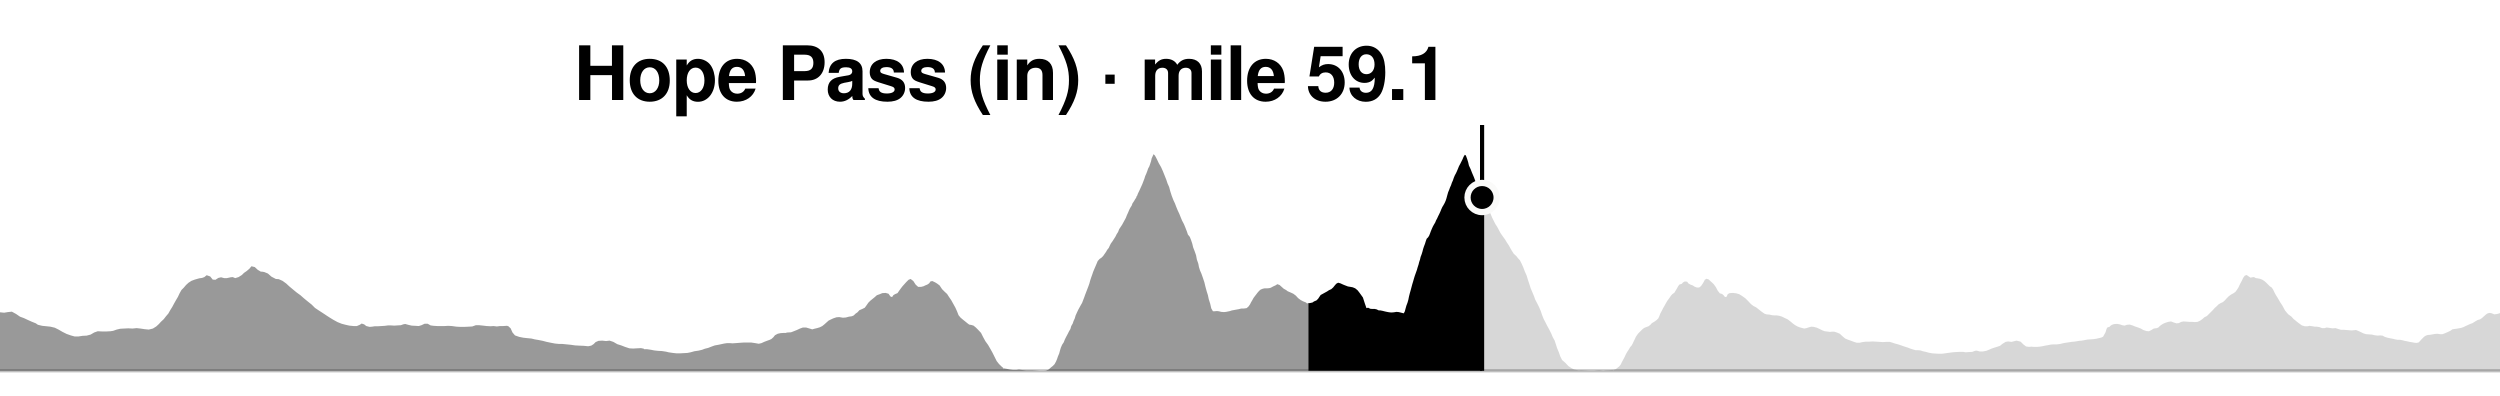
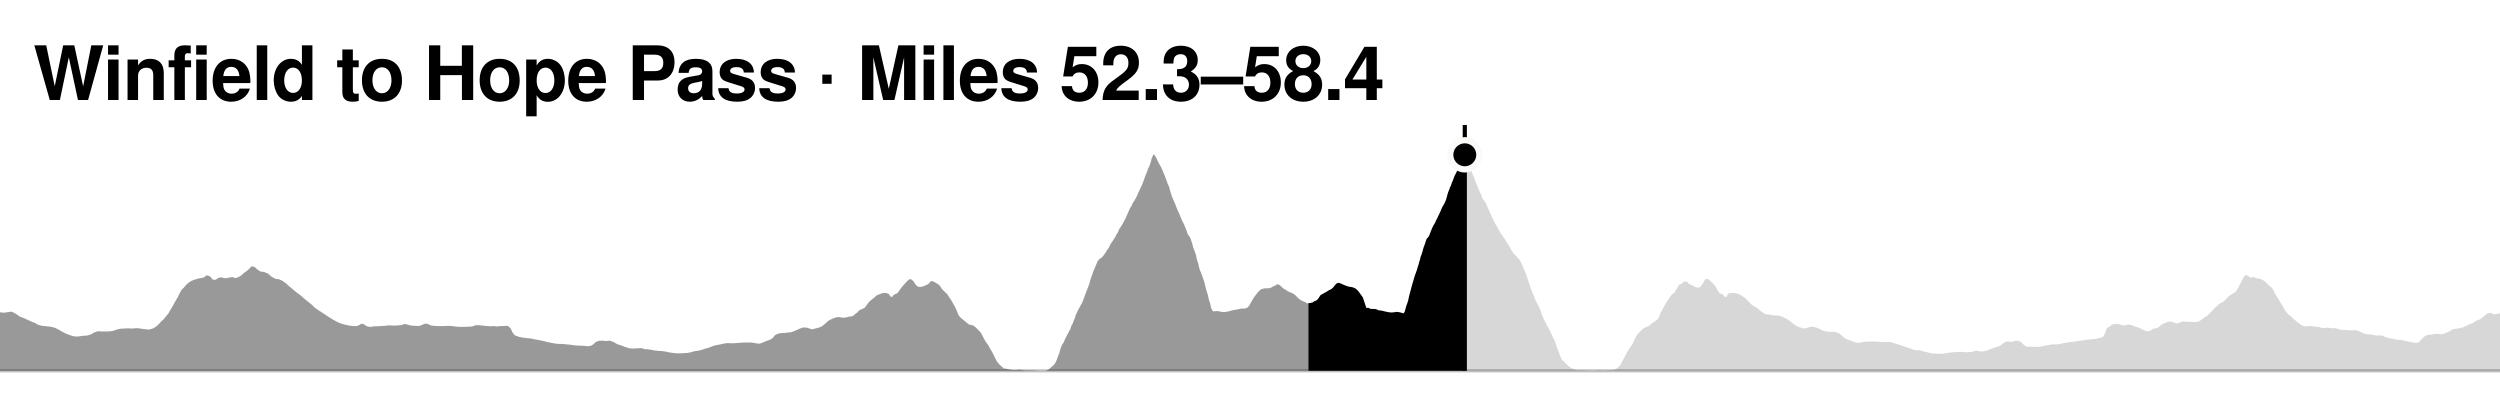
- <svg xmlns="http://www.w3.org/2000/svg" viewBox="0 0 1200 190" role="img" aria-label="Race progress at Hope Pass (in), mile 59.1 of 99.9">
-   <path d="M 711.4 178.0 L 711.4 94.8 L 711.4 94.8 L 711.5 95.2 L 712.2 96.1 L 713.1 97.3 L 713.7 98.7 L 714.2 99.9 L 714.8 101.2 L 715.5 102.7 L 716.2 104.4 L 717.1 106.2 L 717.8 107.6 L 718.6 108.8 L 719.3 110.1 L 720.2 111.8 L 721.3 113.4 L 722.4 114.9 L 723.3 116.4 L 724.3 117.9 L 725.0 119.2 L 725.7 120.4 L 726.6 121.8 L 727.9 123.0 L 728.6 123.9 L 729.6 125.0 L 730.4 126.6 L 731.2 128.4 L 731.9 130.3 L 732.8 132.3 L 733.4 134.3 L 734.1 136.4 L 734.7 138.3 L 735.5 140.2 L 736.3 142.1 L 736.9 143.8 L 737.8 145.5 L 738.8 147.5 L 739.6 149.4 L 740.2 151.2 L 741.0 153.2 L 741.8 154.7 L 742.5 156.1 L 743.6 158.1 L 744.6 160.1 L 745.3 161.8 L 746.2 163.4 L 746.8 165.2 L 747.4 167.1 L 748.2 169.0 L 748.9 171.0 L 749.8 172.8 L 751.4 174.2 L 752.8 175.7 L 754.3 176.7 L 755.5 177.3 L 756.8 177.6 L 757.7 177.8 L 759.1 177.7 L 760.4 177.8 L 761.8 177.9 L 763.4 178.0 L 765.1 178.0 L 766.4 177.8 L 767.8 177.7 L 769.6 178.0 L 770.6 177.8 L 772.4 177.7 L 774.0 177.5 L 774.3 177.7 L 774.4 178.0 L 774.4 177.9 L 774.5 177.9 L 774.5 177.8 L 774.5 177.7 L 774.5 177.6 L 774.5 177.5 L 774.5 177.4 L 774.5 177.4 L 774.7 177.4 L 774.9 177.4 L 775.0 177.4 L 775.7 177.1 L 776.3 176.6 L 777.2 175.9 L 778.0 174.9 L 778.5 173.8 L 779.1 172.7 L 779.8 171.4 L 780.4 170.1 L 781.0 169.0 L 781.8 167.8 L 782.5 166.6 L 783.2 165.8 L 783.7 164.9 L 784.2 163.8 L 784.7 162.8 L 785.2 161.7 L 785.8 160.8 L 786.4 160.0 L 787.4 159.0 L 788.3 158.1 L 789.2 157.4 L 790.2 157.0 L 791.3 156.6 L 792.2 155.9 L 792.9 155.1 L 793.6 154.7 L 794.4 154.2 L 795.2 153.6 L 796.0 152.8 L 796.5 151.7 L 797.0 150.4 L 797.7 149.1 L 798.3 147.9 L 799.0 146.7 L 799.6 145.6 L 800.3 144.4 L 801.2 143.2 L 802.0 142.0 L 802.7 141.2 L 803.7 140.5 L 804.3 139.5 L 804.9 138.5 L 805.5 137.4 L 806.1 136.6 L 807.3 136.2 L 807.8 135.6 L 808.7 135.1 L 809.8 135.2 L 810.5 136.1 L 811.4 136.6 L 812.5 137.0 L 813.4 137.6 L 814.5 138.0 L 815.6 138.0 L 816.5 137.3 L 817.2 136.3 L 817.8 135.3 L 818.3 134.3 L 819.1 133.8 L 820.1 134.1 L 821.3 135.2 L 822.5 136.3 L 823.6 137.8 L 824.5 139.5 L 825.5 140.8 L 826.6 141.1 L 827.4 141.8 L 828.0 142.6 L 828.8 142.4 L 829.3 141.2 L 830.2 140.7 L 831.8 140.6 L 833.4 140.8 L 834.8 141.2 L 836.1 142.0 L 837.8 143.2 L 839.1 144.5 L 840.5 146.0 L 841.7 146.9 L 842.9 147.5 L 844.3 148.6 L 845.7 149.7 L 847.0 150.6 L 848.0 150.9 L 849.3 151.0 L 850.6 151.3 L 851.9 151.4 L 852.9 151.4 L 854.1 151.6 L 855.4 152.0 L 856.6 152.6 L 858.1 153.3 L 859.4 154.3 L 860.6 155.3 L 861.7 156.1 L 862.8 156.7 L 863.8 157.1 L 864.9 157.4 L 866.0 157.7 L 867.1 157.5 L 868.3 157.1 L 869.4 156.8 L 870.6 156.9 L 872.1 157.3 L 873.6 158.0 L 874.8 158.6 L 875.9 159.0 L 877.6 159.2 L 878.1 159.3 L 878.1 159.3 L 878.5 159.3 L 879.4 159.2 L 880.4 159.2 L 881.7 159.6 L 883.1 160.2 L 884.5 161.5 L 885.7 162.5 L 886.9 163.0 L 888.3 163.5 L 889.9 164.1 L 891.2 164.5 L 892.7 164.5 L 894.0 164.2 L 895.5 164.0 L 897.1 164.0 L 898.9 163.9 L 900.6 164.0 L 902.2 164.1 L 903.7 164.2 L 905.5 164.1 L 905.7 164.1 L 907.1 164.1 L 908.4 164.5 L 909.6 164.9 L 911.1 165.3 L 912.6 165.8 L 914.0 166.3 L 915.6 166.8 L 916.9 167.3 L 918.1 167.7 L 919.5 168.1 L 920.7 168.1 L 921.8 168.2 L 923.0 168.6 L 924.4 168.9 L 925.8 169.3 L 927.5 169.6 L 928.9 169.7 L 930.5 169.8 L 931.9 169.8 L 932.9 169.7 L 934.3 169.5 L 935.8 169.3 L 937.3 169.1 L 938.6 169.0 L 940.6 168.9 L 942.3 168.9 L 943.5 169.1 L 944.9 169.0 L 946.7 168.9 L 947.2 168.7 L 948.0 168.4 L 948.7 168.3 L 949.2 168.4 L 950.2 168.7 L 951.8 168.7 L 953.4 168.4 L 954.9 167.8 L 956.0 167.3 L 957.2 166.9 L 958.5 166.5 L 960.0 166.0 L 961.1 165.1 L 962.7 164.1 L 963.9 163.9 L 965.5 164.1 L 966.7 163.8 L 967.9 163.5 L 969.9 164.0 L 971.2 165.3 L 972.5 166.3 L 973.9 166.5 L 975.1 166.4 L 976.2 166.5 L 977.8 166.5 L 979.0 166.4 L 980.3 166.2 L 981.7 165.9 L 982.9 165.7 L 984.4 165.4 L 985.6 165.3 L 987.3 165.3 L 988.9 165.1 L 990.5 164.7 L 991.7 164.5 L 993.1 164.3 L 994.3 164.1 L 995.5 164.0 L 996.9 163.8 L 998.0 163.6 L 999.2 163.5 L 1000.4 163.3 L 1001.9 163.0 L 1003.4 162.9 L 1004.8 162.8 L 1006.2 162.6 L 1007.5 162.3 L 1008.7 162.0 L 1009.5 161.6 L 1010.1 160.5 L 1010.7 159.4 L 1011.0 158.3 L 1011.4 157.3 L 1012.1 157.0 L 1012.6 156.9 L 1012.7 156.7 L 1013.0 156.4 L 1013.7 155.9 L 1013.8 155.9 L 1014.6 155.6 L 1015.5 155.5 L 1016.5 155.5 L 1017.5 155.7 L 1018.7 156.1 L 1019.8 156.3 L 1020.9 155.9 L 1022.3 155.8 L 1023.6 156.2 L 1024.8 156.7 L 1026.3 157.2 L 1027.6 157.7 L 1028.8 158.4 L 1030.3 158.9 L 1031.5 159.0 L 1032.7 158.4 L 1033.8 157.7 L 1035.3 157.5 L 1036.0 157.2 L 1036.7 156.5 L 1037.5 155.9 L 1038.5 155.3 L 1039.5 154.9 L 1040.7 154.5 L 1042.1 154.3 L 1043.4 154.8 L 1044.7 155.2 L 1045.8 155.1 L 1047.0 154.5 L 1048.1 154.3 L 1049.7 154.4 L 1050.9 154.5 L 1052.3 154.5 L 1053.5 154.6 L 1054.8 154.5 L 1055.7 154.1 L 1056.4 153.7 L 1057.2 153.1 L 1058.1 152.3 L 1059.3 151.7 L 1060.2 150.8 L 1061.2 149.8 L 1062.2 148.8 L 1063.1 147.8 L 1064.0 147.0 L 1064.9 146.1 L 1065.9 145.5 L 1067.0 145.0 L 1067.9 144.2 L 1068.8 143.2 L 1069.8 142.2 L 1070.9 141.4 L 1072.0 140.8 L 1073.0 140.1 L 1073.8 139.0 L 1074.5 137.9 L 1075.0 136.8 L 1075.5 135.8 L 1076.1 134.7 L 1076.7 133.4 L 1077.5 132.3 L 1078.4 132.0 L 1079.1 132.5 L 1080.3 133.3 L 1081.0 133.1 L 1081.9 133.0 L 1082.8 133.5 L 1083.6 133.6 L 1084.7 133.8 L 1085.8 134.2 L 1086.9 134.9 L 1087.8 135.7 L 1088.7 136.6 L 1089.5 137.4 L 1090.4 138.0 L 1091.1 139.0 L 1091.7 140.3 L 1092.4 141.6 L 1093.1 142.7 L 1093.7 143.7 L 1094.5 145.1 L 1095.5 146.6 L 1096.2 147.9 L 1096.8 149.0 L 1097.6 150.0 L 1098.4 150.9 L 1099.8 151.9 L 1100.9 153.1 L 1101.9 153.9 L 1102.6 154.5 L 1103.8 155.4 L 1104.9 156.2 L 1106.3 156.6 L 1107.7 156.6 L 1108.5 156.4 L 1109.9 156.6 L 1111.1 156.8 L 1112.0 156.8 L 1113.3 157.0 L 1114.6 157.5 L 1115.8 157.5 L 1116.8 157.2 L 1118.2 157.4 L 1119.6 157.6 L 1121.1 157.5 L 1122.3 157.9 L 1123.6 158.3 L 1125.0 158.3 L 1126.2 158.4 L 1127.4 158.5 L 1128.7 158.6 L 1130.0 158.5 L 1130.9 158.4 L 1132.1 158.9 L 1133.4 159.5 L 1134.4 160.0 L 1135.7 160.4 L 1137.0 160.5 L 1138.5 160.6 L 1139.7 160.9 L 1141.3 161.1 L 1142.4 161.0 L 1143.6 161.1 L 1144.7 161.7 L 1146.0 162.1 L 1147.4 162.4 L 1148.5 162.6 L 1149.7 162.9 L 1150.8 163.1 L 1152.0 163.1 L 1153.1 163.3 L 1154.2 163.6 L 1155.3 163.8 L 1156.6 164.1 L 1157.9 164.3 L 1158.8 164.5 L 1159.9 164.6 L 1160.9 164.4 L 1161.5 163.8 L 1162.2 163.0 L 1162.9 162.3 L 1163.6 161.6 L 1164.4 161.1 L 1165.3 160.8 L 1166.5 160.7 L 1167.6 160.5 L 1168.7 160.3 L 1169.9 160.2 L 1171.3 160.4 L 1172.4 160.4 L 1173.5 160.0 L 1174.4 159.6 L 1175.3 159.2 L 1176.3 158.7 L 1177.1 158.1 L 1178.2 157.9 L 1179.1 157.8 L 1180.2 157.6 L 1181.3 157.4 L 1182.5 157.0 L 1183.5 156.5 L 1184.6 156.0 L 1185.7 155.5 L 1186.8 155.1 L 1187.6 154.6 L 1188.4 154.1 L 1189.3 153.6 L 1190.4 153.3 L 1191.3 152.7 L 1192.3 151.8 L 1193.2 151.0 L 1193.9 150.5 L 1194.8 150.2 L 1195.8 150.3 L 1197.3 150.9 L 1198.7 150.7 L 1200.0 150.3 L 1200.0 178.0 Z" fill="rgba(0,0,0,0.16)" />
+ <svg xmlns="http://www.w3.org/2000/svg" viewBox="0 0 1200 190" role="img" aria-label="Leadville 100 elevation profile: Winfield to Hope Pass, miles 52.3 to 58.4 of 99.9">
  <path d="M 0.0 178.0 L 0.0 149.9 L 2.0 150.1 L 3.8 149.8 L 5.7 149.6 L 7.7 150.7 L 9.6 152.0 L 11.5 152.7 L 13.2 153.5 L 15.2 154.4 L 17.2 155.2 L 18.2 155.9 L 20.3 156.4 L 22.3 156.6 L 24.2 156.8 L 26.3 157.3 L 28.1 158.2 L 30.0 159.3 L 32.0 160.3 L 34.0 161.0 L 35.8 161.5 L 37.7 161.5 L 39.6 161.2 L 41.6 161.1 L 43.5 160.6 L 45.2 159.6 L 46.9 159.0 L 49.0 159.1 L 51.1 159.1 L 53.0 159.0 L 54.3 158.8 L 56.0 158.2 L 57.7 157.8 L 59.5 157.7 L 61.6 157.6 L 63.6 157.7 L 65.6 157.5 L 67.4 157.7 L 69.4 158.0 L 71.4 158.2 L 73.4 157.7 L 75.0 156.7 L 76.2 155.6 L 77.3 154.4 L 78.6 153.2 L 79.6 151.9 L 80.8 150.5 L 81.7 148.9 L 82.7 147.3 L 83.5 145.8 L 84.4 144.2 L 85.4 142.5 L 86.2 140.8 L 87.1 139.2 L 88.2 138.1 L 89.3 136.8 L 90.5 135.7 L 91.9 134.8 L 93.5 134.2 L 95.6 133.6 L 97.0 133.4 L 98.1 133.0 L 99.2 132.1 L 100.9 132.7 L 102.1 134.2 L 103.4 134.3 L 104.8 133.4 L 106.1 133.1 L 107.6 133.5 L 108.9 133.5 L 110.7 133.1 L 111.7 133.0 L 112.9 133.5 L 114.5 133.0 L 116.1 132.0 L 117.1 131.0 L 118.4 130.1 L 119.7 129.0 L 120.7 127.8 L 122.3 128.2 L 123.7 129.5 L 125.2 130.4 L 125.8 130.4 L 126.4 130.5 L 126.9 130.6 L 128.6 131.3 L 130.3 132.8 L 132.4 133.9 L 133.8 134.0 L 135.6 134.8 L 137.4 136.1 L 138.9 137.5 L 140.7 139.0 L 142.4 140.4 L 144.2 141.7 L 145.9 143.2 L 147.6 144.6 L 149.6 146.2 L 151.2 147.8 L 153.0 149.0 L 154.7 150.1 L 156.5 151.3 L 158.2 152.4 L 160.0 153.5 L 162.0 154.6 L 164.0 155.4 L 165.9 155.9 L 167.7 156.3 L 169.7 156.5 L 171.3 156.5 L 172.7 155.9 L 173.6 155.3 L 174.8 155.7 L 175.8 156.5 L 177.4 156.9 L 178.6 156.8 L 179.9 156.6 L 181.5 156.6 L 183.1 156.5 L 184.7 156.4 L 186.2 156.2 L 187.7 156.2 L 189.2 156.3 L 190.7 156.2 L 192.4 156.1 L 193.5 155.7 L 194.5 155.5 L 195.9 155.9 L 197.6 156.3 L 199.5 156.4 L 201.0 156.5 L 202.3 156.1 L 203.8 155.4 L 205.3 155.4 L 206.7 156.2 L 208.2 156.4 L 209.9 156.5 L 211.6 156.5 L 213.4 156.5 L 215.2 156.4 L 216.9 156.5 L 219.1 156.8 L 220.9 156.9 L 222.9 156.9 L 225.0 156.8 L 226.7 156.7 L 228.4 156.1 L 230.0 156.1 L 231.9 156.3 L 233.6 156.5 L 235.5 156.6 L 236.9 156.5 L 238.5 156.7 L 240.0 156.5 L 241.6 156.5 L 243.1 156.4 L 243.5 156.4 L 243.6 156.5 L 243.9 156.5 L 245.1 157.6 L 246.0 159.6 L 247.2 161.0 L 249.2 161.7 L 251.2 162.1 L 253.0 162.3 L 255.1 162.5 L 256.7 162.9 L 258.5 163.2 L 260.5 163.6 L 262.4 164.1 L 264.3 164.5 L 266.4 164.9 L 268.4 165.1 L 270.0 165.1 L 272.0 165.3 L 274.0 165.5 L 276.1 165.8 L 278.0 165.9 L 280.3 166.0 L 282.3 166.2 L 283.8 165.9 L 284.9 165.2 L 285.9 164.2 L 287.3 163.6 L 289.1 163.5 L 290.9 163.7 L 292.6 163.5 L 294.4 164.1 L 296.3 165.2 L 298.2 165.8 L 300.0 166.5 L 302.1 167.2 L 303.9 167.3 L 305.7 167.2 L 307.6 167.1 L 307.7 167.1 L 309.1 167.4 L 309.1 167.6 L 310.5 167.6 L 312.5 167.9 L 314.0 168.2 L 315.8 168.4 L 317.7 168.5 L 319.7 168.8 L 320.9 169.1 L 322.9 169.4 L 324.7 169.6 L 326.5 169.6 L 328.3 169.5 L 330.0 169.4 L 331.5 169.1 L 333.3 168.6 L 335.3 168.3 L 337.0 167.9 L 338.3 167.4 L 339.9 167.0 L 341.7 166.3 L 343.1 165.8 L 344.8 165.5 L 346.2 165.2 L 347.6 164.9 L 349.0 164.7 L 349.8 164.7 L 350.3 164.7 L 351.6 164.8 L 353.1 164.7 L 354.4 164.6 L 355.7 164.5 L 357.3 164.4 L 358.6 164.4 L 360.5 164.4 L 362.5 164.7 L 364.2 165.0 L 365.5 164.7 L 366.8 164.1 L 368.1 163.6 L 369.5 163.1 L 370.3 162.7 L 371.2 161.9 L 372.0 160.9 L 373.3 160.2 L 374.7 159.9 L 376.3 159.8 L 377.3 159.8 L 377.5 159.7 L 377.6 159.6 L 377.9 159.6 L 378.0 159.6 L 379.7 159.5 L 381.0 159.0 L 382.5 158.4 L 384.0 157.7 L 385.4 157.2 L 386.9 157.2 L 388.6 157.7 L 389.9 158.1 L 390.9 157.8 L 392.2 157.5 L 393.5 157.1 L 394.7 156.5 L 395.7 155.7 L 396.7 154.8 L 397.7 153.9 L 398.9 153.3 L 400.0 152.8 L 401.5 152.3 L 402.8 152.2 L 404.6 152.5 L 406.0 152.4 L 407.5 152.0 L 408.9 151.8 L 409.8 151.4 L 410.6 150.6 L 411.6 149.9 L 412.5 148.9 L 413.9 148.3 L 415.1 147.7 L 415.9 146.6 L 416.8 145.3 L 417.8 144.3 L 418.8 143.5 L 419.9 142.6 L 420.9 141.7 L 422.3 141.2 L 423.5 140.7 L 425.1 140.6 L 426.5 141.0 L 427.4 142.3 L 428.2 142.6 L 428.8 141.7 L 429.6 141.2 L 430.8 140.7 L 431.7 139.4 L 432.5 138.3 L 433.2 137.4 L 434.1 136.4 L 435.0 135.4 L 436.1 134.3 L 437.1 133.9 L 438.4 134.9 L 439.5 136.6 L 440.7 137.7 L 442.1 137.7 L 443.3 137.4 L 444.1 137.0 L 445.1 136.6 L 446.0 136.0 L 446.6 135.1 L 447.5 134.9 L 448.8 135.5 L 449.8 136.1 L 451.0 137.0 L 452.2 138.8 L 453.5 140.1 L 454.6 141.1 L 455.5 142.5 L 456.6 144.1 L 457.6 145.9 L 458.6 147.7 L 459.4 149.5 L 460.1 151.3 L 461.1 152.5 L 462.3 153.5 L 463.3 154.3 L 464.4 155.2 L 465.2 155.8 L 466.3 156.0 L 467.3 156.3 L 468.4 157.2 L 469.5 158.3 L 470.9 159.8 L 471.9 161.8 L 473.0 163.8 L 474.3 165.6 L 475.4 167.5 L 476.4 169.3 L 477.4 171.3 L 478.4 173.3 L 479.5 174.7 L 480.5 175.7 L 481.3 176.4 L 481.4 176.4 L 481.7 176.9 L 481.7 177.3 L 481.8 177.2 L 481.8 177.0 L 481.8 176.8 L 481.8 176.8 L 481.8 176.8 L 483.5 177.1 L 484.8 177.4 L 486.2 177.6 L 487.9 177.6 L 489.1 177.4 L 490.6 177.6 L 492.7 177.8 L 494.3 177.8 L 495.8 177.8 L 497.5 177.9 L 499.2 178.0 L 500.8 178.0 L 502.1 177.9 L 503.3 177.4 L 504.3 176.5 L 505.3 175.7 L 506.2 174.8 L 506.9 173.5 L 507.4 172.3 L 507.8 171.1 L 508.4 169.7 L 508.8 168.2 L 509.2 166.9 L 509.8 165.5 L 510.6 164.3 L 511.1 163.0 L 511.8 161.6 L 512.5 160.3 L 513.1 159.1 L 513.8 157.9 L 514.2 156.5 L 514.9 155.3 L 515.3 154.1 L 515.9 152.8 L 516.3 151.4 L 516.9 150.1 L 517.5 148.8 L 518.1 147.7 L 518.7 146.6 L 519.4 145.4 L 519.9 144.1 L 520.4 142.8 L 520.9 141.4 L 521.4 140.1 L 521.9 138.8 L 522.4 137.5 L 522.9 136.1 L 523.3 134.6 L 523.8 133.1 L 524.3 131.7 L 524.7 130.5 L 525.2 129.3 L 525.8 127.9 L 526.4 126.5 L 526.9 125.3 L 527.8 124.3 L 528.7 123.7 L 529.5 122.9 L 530.2 121.9 L 530.9 120.9 L 531.4 120.0 L 532.2 119.0 L 532.7 117.9 L 533.2 116.9 L 534.0 115.8 L 534.7 114.7 L 535.4 113.6 L 536.0 112.4 L 536.7 111.3 L 537.2 110.0 L 538.0 108.8 L 538.6 107.9 L 539.2 106.8 L 539.8 105.7 L 540.4 104.6 L 540.9 103.3 L 541.5 102.0 L 542.0 100.8 L 542.5 99.8 L 543.2 98.7 L 543.6 97.6 L 544.3 96.6 L 545.0 95.4 L 545.4 94.9 L 545.4 94.6 L 545.4 94.5 L 545.8 94.0 L 546.2 92.9 L 546.8 91.7 L 547.3 90.6 L 547.8 89.5 L 548.3 88.4 L 548.8 87.1 L 549.3 85.8 L 549.7 84.5 L 550.2 83.4 L 550.7 82.1 L 551.1 80.9 L 551.7 79.8 L 552.1 78.6 L 552.5 77.4 L 552.8 76.0 L 553.4 74.7 L 553.7 74.0 L 554.4 74.7 L 555.3 76.4 L 556.2 78.3 L 557.3 80.2 L 558.2 82.2 L 559.0 84.2 L 559.8 86.2 L 560.4 88.0 L 561.2 89.8 L 561.7 91.7 L 562.4 93.9 L 563.2 96.0 L 564.0 97.7 L 564.6 99.3 L 565.3 101.0 L 566.1 102.7 L 566.7 104.2 L 567.4 105.9 L 568.3 107.6 L 569.0 109.3 L 569.7 111.1 L 570.2 112.6 L 571.1 113.7 L 571.7 115.2 L 572.3 117.0 L 572.7 118.7 L 573.4 120.5 L 574.1 122.5 L 574.5 124.6 L 575.2 126.6 L 575.5 128.2 L 576.0 129.8 L 576.7 131.4 L 577.4 133.4 L 578.1 135.5 L 578.6 137.6 L 579.2 139.8 L 579.8 141.7 L 580.2 143.6 L 580.9 145.8 L 581.4 148.0 L 582.2 149.4 L 583.1 149.4 L 584.1 149.3 L 585.0 149.4 L 586.2 149.7 L 587.5 149.8 L 588.5 149.7 L 589.5 149.5 L 590.4 149.3 L 591.3 149.0 L 592.4 148.8 L 593.5 148.6 L 594.6 148.4 L 595.8 148.1 L 597.0 148.1 L 598.4 147.9 L 599.3 147.1 L 600.0 146.1 L 600.5 145.1 L 601.1 144.1 L 601.7 143.0 L 602.3 142.2 L 603.0 141.3 L 603.6 140.5 L 604.4 139.6 L 605.1 139.0 L 606.1 138.6 L 607.0 138.4 L 608.3 138.4 L 609.3 138.3 L 610.0 138.1 L 611.1 137.5 L 612.4 136.9 L 613.1 136.4 L 614.2 136.8 L 615.2 137.7 L 616.2 138.6 L 617.3 139.2 L 618.1 139.8 L 619.5 140.4 L 620.8 141.0 L 622.0 141.9 L 623.1 143.1 L 624.3 144.0 L 625.4 144.6 L 626.9 145.2 L 627.4 145.7 L 627.5 146.0 L 627.5 146.0 L 627.5 145.8 L 627.5 145.7 L 627.5 145.6 L 627.7 145.5 L 627.8 145.5 L 628.0 145.5 L 628.0 178.0 Z" fill="rgba(0,0,0,0.40)" />
-   <path d="M 628.0 178.0 L 628.0 145.5 L 628.0 145.5 L 628.6 145.5 L 630.0 145.2 L 630.7 144.7 L 631.9 144.2 L 632.7 143.4 L 633.3 142.5 L 633.9 141.6 L 635.0 141.0 L 635.9 140.5 L 637.0 139.9 L 637.9 139.3 L 639.0 138.8 L 639.9 138.0 L 640.7 137.0 L 641.4 136.2 L 642.3 135.7 L 643.4 136.0 L 644.7 136.6 L 645.7 137.0 L 647.0 137.5 L 648.2 137.7 L 649.3 137.9 L 650.5 138.4 L 651.6 139.3 L 652.4 140.3 L 653.2 141.4 L 654.2 142.8 L 655.1 145.6 L 655.9 147.9 L 656.7 147.7 L 657.7 148.2 L 658.7 148.3 L 659.9 148.3 L 660.8 148.5 L 661.8 149.0 L 662.6 149.0 L 663.6 149.2 L 664.8 149.5 L 665.7 149.7 L 666.8 149.9 L 667.9 150.0 L 669.1 149.9 L 670.3 149.7 L 671.4 149.8 L 672.6 150.1 L 673.8 150.4 L 674.3 149.5 L 674.7 148.0 L 675.1 146.6 L 675.6 145.3 L 676.0 143.9 L 676.3 142.4 L 676.7 140.8 L 677.1 139.4 L 677.5 137.9 L 677.9 136.4 L 678.3 135.1 L 678.7 133.7 L 679.1 132.4 L 679.6 131.0 L 680.1 129.6 L 680.5 128.2 L 680.9 127.0 L 681.2 125.8 L 681.6 124.6 L 681.9 123.3 L 682.4 122.0 L 682.8 120.7 L 683.1 119.5 L 683.5 118.3 L 684.0 117.0 L 684.4 115.7 L 684.8 114.6 L 685.5 113.9 L 686.0 113.1 L 686.4 112.1 L 686.8 111.0 L 687.3 109.8 L 687.8 108.7 L 688.3 107.8 L 688.9 106.8 L 689.3 105.8 L 689.8 104.9 L 690.3 103.8 L 690.9 102.6 L 691.4 101.5 L 691.8 100.5 L 692.3 99.4 L 692.9 98.4 L 693.4 97.5 L 693.9 96.4 L 694.3 95.2 L 694.7 93.7 L 695.1 92.3 L 695.6 91.1 L 696.0 90.0 L 696.5 88.9 L 696.9 87.7 L 697.4 86.6 L 697.8 85.4 L 698.3 84.2 L 698.9 83.1 L 699.4 82.0 L 699.9 80.8 L 700.3 79.8 L 701.0 78.5 L 701.5 77.5 L 702.0 76.5 L 702.5 75.3 L 703.1 74.3 L 703.6 74.6 L 704.2 76.2 L 704.7 77.8 L 705.1 79.5 L 705.9 81.2 L 706.6 83.0 L 707.5 85.1 L 708.2 87.0 L 708.9 88.7 L 709.7 90.7 L 710.5 92.6 L 711.3 94.1 L 711.4 94.8 L 711.4 178.0 Z" fill="#000000" />
+   <path d="M 628.0 178.0 L 628.0 145.5 L 628.6 145.5 L 630.0 145.2 L 630.7 144.7 L 631.9 144.2 L 632.7 143.4 L 633.3 142.5 L 633.9 141.6 L 635.0 141.0 L 635.9 140.5 L 637.0 139.9 L 637.9 139.3 L 639.0 138.8 L 639.9 138.0 L 640.7 137.0 L 641.4 136.2 L 642.3 135.7 L 643.4 136.0 L 644.7 136.6 L 645.7 137.0 L 647.0 137.5 L 648.2 137.7 L 649.3 137.9 L 650.5 138.4 L 651.6 139.3 L 652.4 140.3 L 653.2 141.4 L 654.2 142.8 L 655.1 145.6 L 655.9 147.9 L 656.7 147.7 L 657.7 148.2 L 658.7 148.3 L 659.9 148.3 L 660.8 148.5 L 661.8 149.0 L 662.6 149.0 L 663.6 149.2 L 664.8 149.5 L 665.7 149.7 L 666.8 149.9 L 667.9 150.0 L 669.1 149.9 L 670.3 149.7 L 671.4 149.8 L 672.6 150.1 L 673.8 150.4 L 674.3 149.5 L 674.7 148.0 L 675.1 146.6 L 675.6 145.3 L 676.0 143.9 L 676.3 142.4 L 676.7 140.8 L 677.1 139.4 L 677.5 137.9 L 677.9 136.4 L 678.3 135.1 L 678.7 133.7 L 679.1 132.4 L 679.6 131.0 L 680.1 129.6 L 680.5 128.2 L 680.9 127.0 L 681.2 125.8 L 681.6 124.6 L 681.9 123.3 L 682.4 122.0 L 682.8 120.7 L 683.1 119.5 L 683.5 118.3 L 684.0 117.0 L 684.4 115.7 L 684.8 114.6 L 685.5 113.9 L 686.0 113.1 L 686.4 112.1 L 686.8 111.0 L 687.3 109.8 L 687.8 108.7 L 688.3 107.8 L 688.9 106.8 L 689.3 105.8 L 689.8 104.9 L 690.3 103.8 L 690.9 102.6 L 691.4 101.5 L 691.8 100.5 L 692.3 99.4 L 692.9 98.4 L 693.4 97.5 L 693.9 96.4 L 694.3 95.2 L 694.7 93.7 L 695.1 92.3 L 695.6 91.1 L 696.0 90.0 L 696.5 88.9 L 696.9 87.7 L 697.4 86.6 L 697.8 85.4 L 698.3 84.2 L 698.9 83.1 L 699.4 82.0 L 699.9 80.8 L 700.3 79.8 L 701.0 78.5 L 701.5 77.5 L 702.0 76.5 L 702.5 75.3 L 703.1 74.3 L 703.1 178.0 Z" fill="#000000" />
+   <path d="M 703.1 178.0 L 703.1 74.3 L 703.6 74.6 L 704.2 76.2 L 704.7 77.8 L 705.1 79.5 L 705.9 81.2 L 706.6 83.0 L 707.5 85.1 L 708.2 87.0 L 708.9 88.7 L 709.7 90.7 L 710.5 92.6 L 711.3 94.1 L 711.4 94.8 L 711.4 94.8 L 711.5 95.2 L 712.2 96.1 L 713.1 97.3 L 713.7 98.7 L 714.2 99.9 L 714.8 101.2 L 715.5 102.7 L 716.2 104.4 L 717.1 106.2 L 717.8 107.6 L 718.6 108.8 L 719.3 110.1 L 720.2 111.8 L 721.3 113.4 L 722.4 114.9 L 723.3 116.4 L 724.3 117.9 L 725.0 119.2 L 725.7 120.4 L 726.6 121.8 L 727.9 123.0 L 728.6 123.9 L 729.6 125.0 L 730.4 126.6 L 731.2 128.4 L 731.9 130.3 L 732.8 132.3 L 733.4 134.3 L 734.1 136.4 L 734.7 138.3 L 735.5 140.2 L 736.3 142.1 L 736.9 143.8 L 737.8 145.5 L 738.8 147.5 L 739.6 149.4 L 740.2 151.2 L 741.0 153.2 L 741.8 154.7 L 742.5 156.1 L 743.6 158.1 L 744.6 160.1 L 745.3 161.8 L 746.2 163.4 L 746.8 165.2 L 747.4 167.1 L 748.2 169.0 L 748.9 171.0 L 749.8 172.8 L 751.4 174.2 L 752.8 175.7 L 754.3 176.7 L 755.5 177.3 L 756.8 177.6 L 757.7 177.8 L 759.1 177.7 L 760.4 177.8 L 761.8 177.9 L 763.4 178.0 L 765.1 178.0 L 766.4 177.8 L 767.8 177.7 L 769.6 178.0 L 770.6 177.8 L 772.4 177.7 L 774.0 177.5 L 774.3 177.7 L 774.4 178.0 L 774.4 177.9 L 774.5 177.9 L 774.5 177.8 L 774.5 177.7 L 774.5 177.6 L 774.5 177.5 L 774.5 177.4 L 774.5 177.4 L 774.7 177.4 L 774.9 177.4 L 775.0 177.4 L 775.7 177.1 L 776.3 176.6 L 777.2 175.9 L 778.0 174.9 L 778.5 173.8 L 779.1 172.7 L 779.8 171.4 L 780.4 170.1 L 781.0 169.0 L 781.8 167.8 L 782.5 166.6 L 783.2 165.8 L 783.7 164.9 L 784.2 163.8 L 784.7 162.8 L 785.2 161.7 L 785.8 160.8 L 786.4 160.0 L 787.4 159.0 L 788.3 158.1 L 789.2 157.4 L 790.2 157.0 L 791.3 156.6 L 792.2 155.9 L 792.9 155.1 L 793.6 154.7 L 794.4 154.2 L 795.2 153.6 L 796.0 152.8 L 796.5 151.7 L 797.0 150.4 L 797.7 149.1 L 798.3 147.9 L 799.0 146.7 L 799.6 145.6 L 800.3 144.4 L 801.2 143.2 L 802.0 142.0 L 802.7 141.2 L 803.7 140.5 L 804.3 139.5 L 804.9 138.5 L 805.5 137.4 L 806.1 136.6 L 807.3 136.2 L 807.8 135.6 L 808.7 135.1 L 809.8 135.2 L 810.5 136.1 L 811.4 136.6 L 812.5 137.0 L 813.4 137.6 L 814.5 138.0 L 815.6 138.0 L 816.5 137.3 L 817.2 136.3 L 817.8 135.3 L 818.3 134.3 L 819.1 133.8 L 820.1 134.1 L 821.3 135.2 L 822.5 136.3 L 823.6 137.8 L 824.5 139.5 L 825.5 140.8 L 826.6 141.1 L 827.4 141.8 L 828.0 142.6 L 828.8 142.4 L 829.3 141.2 L 830.2 140.7 L 831.8 140.6 L 833.4 140.8 L 834.8 141.2 L 836.1 142.0 L 837.8 143.2 L 839.1 144.5 L 840.5 146.0 L 841.7 146.9 L 842.9 147.5 L 844.3 148.6 L 845.7 149.7 L 847.0 150.6 L 848.0 150.9 L 849.3 151.0 L 850.6 151.3 L 851.9 151.4 L 852.9 151.4 L 854.1 151.6 L 855.4 152.0 L 856.6 152.6 L 858.1 153.3 L 859.4 154.3 L 860.6 155.3 L 861.7 156.1 L 862.8 156.7 L 863.8 157.1 L 864.9 157.4 L 866.0 157.7 L 867.1 157.5 L 868.3 157.1 L 869.4 156.8 L 870.6 156.9 L 872.1 157.3 L 873.6 158.0 L 874.8 158.6 L 875.9 159.0 L 877.6 159.2 L 878.1 159.3 L 878.1 159.3 L 878.5 159.3 L 879.4 159.2 L 880.4 159.2 L 881.7 159.6 L 883.1 160.2 L 884.5 161.5 L 885.7 162.5 L 886.9 163.0 L 888.3 163.5 L 889.9 164.1 L 891.2 164.5 L 892.7 164.5 L 894.0 164.2 L 895.5 164.0 L 897.1 164.0 L 898.9 163.9 L 900.6 164.0 L 902.2 164.1 L 903.7 164.2 L 905.5 164.1 L 905.7 164.1 L 907.1 164.1 L 908.4 164.5 L 909.6 164.9 L 911.1 165.3 L 912.6 165.8 L 914.0 166.3 L 915.6 166.8 L 916.9 167.3 L 918.1 167.7 L 919.5 168.1 L 920.7 168.1 L 921.8 168.2 L 923.0 168.6 L 924.4 168.9 L 925.8 169.3 L 927.5 169.6 L 928.9 169.7 L 930.5 169.8 L 931.9 169.8 L 932.9 169.7 L 934.3 169.5 L 935.8 169.3 L 937.3 169.1 L 938.6 169.0 L 940.6 168.9 L 942.3 168.9 L 943.5 169.1 L 944.9 169.0 L 946.7 168.9 L 947.2 168.7 L 948.0 168.4 L 948.7 168.3 L 949.2 168.4 L 950.2 168.7 L 951.8 168.7 L 953.4 168.4 L 954.9 167.8 L 956.0 167.3 L 957.2 166.9 L 958.5 166.5 L 960.0 166.0 L 961.1 165.1 L 962.7 164.1 L 963.9 163.9 L 965.5 164.1 L 966.7 163.8 L 967.9 163.5 L 969.9 164.0 L 971.2 165.3 L 972.5 166.3 L 973.9 166.5 L 975.1 166.4 L 976.2 166.5 L 977.8 166.5 L 979.0 166.4 L 980.3 166.2 L 981.7 165.9 L 982.9 165.7 L 984.4 165.4 L 985.6 165.3 L 987.3 165.3 L 988.9 165.1 L 990.5 164.7 L 991.7 164.5 L 993.1 164.3 L 994.3 164.1 L 995.5 164.0 L 996.9 163.8 L 998.0 163.6 L 999.2 163.5 L 1000.4 163.3 L 1001.9 163.0 L 1003.4 162.9 L 1004.8 162.8 L 1006.2 162.6 L 1007.5 162.3 L 1008.7 162.0 L 1009.5 161.6 L 1010.1 160.5 L 1010.7 159.4 L 1011.0 158.3 L 1011.4 157.3 L 1012.1 157.0 L 1012.6 156.9 L 1012.7 156.7 L 1013.0 156.4 L 1013.7 155.9 L 1013.8 155.9 L 1014.6 155.6 L 1015.5 155.5 L 1016.5 155.5 L 1017.5 155.7 L 1018.7 156.1 L 1019.8 156.3 L 1020.9 155.9 L 1022.3 155.8 L 1023.6 156.2 L 1024.8 156.7 L 1026.3 157.2 L 1027.6 157.7 L 1028.8 158.4 L 1030.3 158.9 L 1031.5 159.0 L 1032.7 158.4 L 1033.8 157.7 L 1035.3 157.5 L 1036.0 157.2 L 1036.7 156.5 L 1037.5 155.9 L 1038.5 155.3 L 1039.5 154.9 L 1040.7 154.5 L 1042.1 154.3 L 1043.4 154.8 L 1044.7 155.2 L 1045.8 155.1 L 1047.0 154.5 L 1048.1 154.3 L 1049.7 154.4 L 1050.9 154.5 L 1052.3 154.5 L 1053.5 154.6 L 1054.8 154.5 L 1055.7 154.1 L 1056.4 153.7 L 1057.2 153.1 L 1058.1 152.3 L 1059.3 151.7 L 1060.2 150.8 L 1061.2 149.8 L 1062.2 148.8 L 1063.1 147.8 L 1064.0 147.0 L 1064.9 146.1 L 1065.9 145.5 L 1067.0 145.0 L 1067.9 144.2 L 1068.8 143.2 L 1069.8 142.2 L 1070.9 141.4 L 1072.0 140.8 L 1073.0 140.1 L 1073.8 139.0 L 1074.5 137.9 L 1075.0 136.8 L 1075.5 135.8 L 1076.1 134.7 L 1076.7 133.4 L 1077.5 132.3 L 1078.4 132.0 L 1079.1 132.5 L 1080.3 133.3 L 1081.0 133.1 L 1081.9 133.0 L 1082.8 133.5 L 1083.6 133.6 L 1084.7 133.8 L 1085.8 134.2 L 1086.9 134.9 L 1087.8 135.7 L 1088.7 136.6 L 1089.5 137.4 L 1090.4 138.0 L 1091.1 139.0 L 1091.7 140.3 L 1092.4 141.6 L 1093.1 142.7 L 1093.7 143.7 L 1094.5 145.1 L 1095.5 146.6 L 1096.2 147.9 L 1096.8 149.0 L 1097.6 150.0 L 1098.4 150.9 L 1099.8 151.9 L 1100.9 153.1 L 1101.9 153.9 L 1102.6 154.5 L 1103.8 155.4 L 1104.9 156.2 L 1106.3 156.6 L 1107.7 156.6 L 1108.5 156.4 L 1109.9 156.6 L 1111.1 156.8 L 1112.0 156.8 L 1113.3 157.0 L 1114.6 157.5 L 1115.8 157.5 L 1116.8 157.2 L 1118.2 157.4 L 1119.6 157.6 L 1121.1 157.5 L 1122.3 157.9 L 1123.6 158.3 L 1125.0 158.3 L 1126.2 158.4 L 1127.4 158.5 L 1128.7 158.6 L 1130.0 158.5 L 1130.9 158.4 L 1132.1 158.9 L 1133.4 159.5 L 1134.4 160.0 L 1135.7 160.4 L 1137.0 160.5 L 1138.5 160.6 L 1139.7 160.9 L 1141.3 161.1 L 1142.4 161.0 L 1143.6 161.1 L 1144.7 161.7 L 1146.0 162.1 L 1147.4 162.4 L 1148.5 162.6 L 1149.7 162.9 L 1150.8 163.1 L 1152.0 163.1 L 1153.1 163.3 L 1154.2 163.6 L 1155.3 163.8 L 1156.6 164.1 L 1157.9 164.3 L 1158.8 164.5 L 1159.9 164.6 L 1160.9 164.4 L 1161.5 163.8 L 1162.2 163.0 L 1162.9 162.3 L 1163.6 161.6 L 1164.4 161.1 L 1165.3 160.8 L 1166.5 160.7 L 1167.6 160.5 L 1168.7 160.3 L 1169.9 160.2 L 1171.3 160.4 L 1172.4 160.4 L 1173.5 160.0 L 1174.4 159.6 L 1175.3 159.2 L 1176.3 158.7 L 1177.1 158.1 L 1178.2 157.9 L 1179.1 157.8 L 1180.2 157.6 L 1181.3 157.4 L 1182.5 157.0 L 1183.5 156.5 L 1184.6 156.0 L 1185.7 155.5 L 1186.8 155.1 L 1187.6 154.6 L 1188.4 154.1 L 1189.3 153.6 L 1190.4 153.3 L 1191.3 152.7 L 1192.3 151.8 L 1193.2 151.0 L 1193.9 150.5 L 1194.8 150.2 L 1195.8 150.3 L 1197.3 150.9 L 1198.7 150.7 L 1200.0 150.3 L 1200.0 178.0 Z" fill="rgba(0,0,0,0.16)" />
  <line x1="0" y1="178.0" x2="1200" y2="178.0" stroke="rgba(0,0,0,0.25)" stroke-width="1.5" />
-   <line x1="711.4" y1="60.0" x2="711.4" y2="178.0" stroke="#000" stroke-width="2" />
-   <circle cx="711.4" cy="94.8" r="7" fill="#000" stroke="#fafaf9" stroke-width="3" />
-   <text x="695.4" y="48.0" text-anchor="end" font-family="system-ui, -apple-system, 'Segoe UI', Helvetica, Arial, sans-serif" letter-spacing="-0.5" font-size="36" font-weight="700" fill="#000">Hope Pass (in) · mile 59.1</text>
+   <line x1="703.1" y1="60.0" x2="703.1" y2="178.0" stroke="#000" stroke-width="2" />
+   <circle cx="703.1" cy="74.3" r="7" fill="#000" stroke="#fafaf9" stroke-width="3" />
+   <text x="16.0" y="48.0" text-anchor="start" font-family="system-ui, -apple-system, 'Segoe UI', Helvetica, Arial, sans-serif" letter-spacing="-0.5" font-size="36" font-weight="700" fill="#000">Winfield to Hope Pass · Miles 52.3–58.4</text>
</svg>
